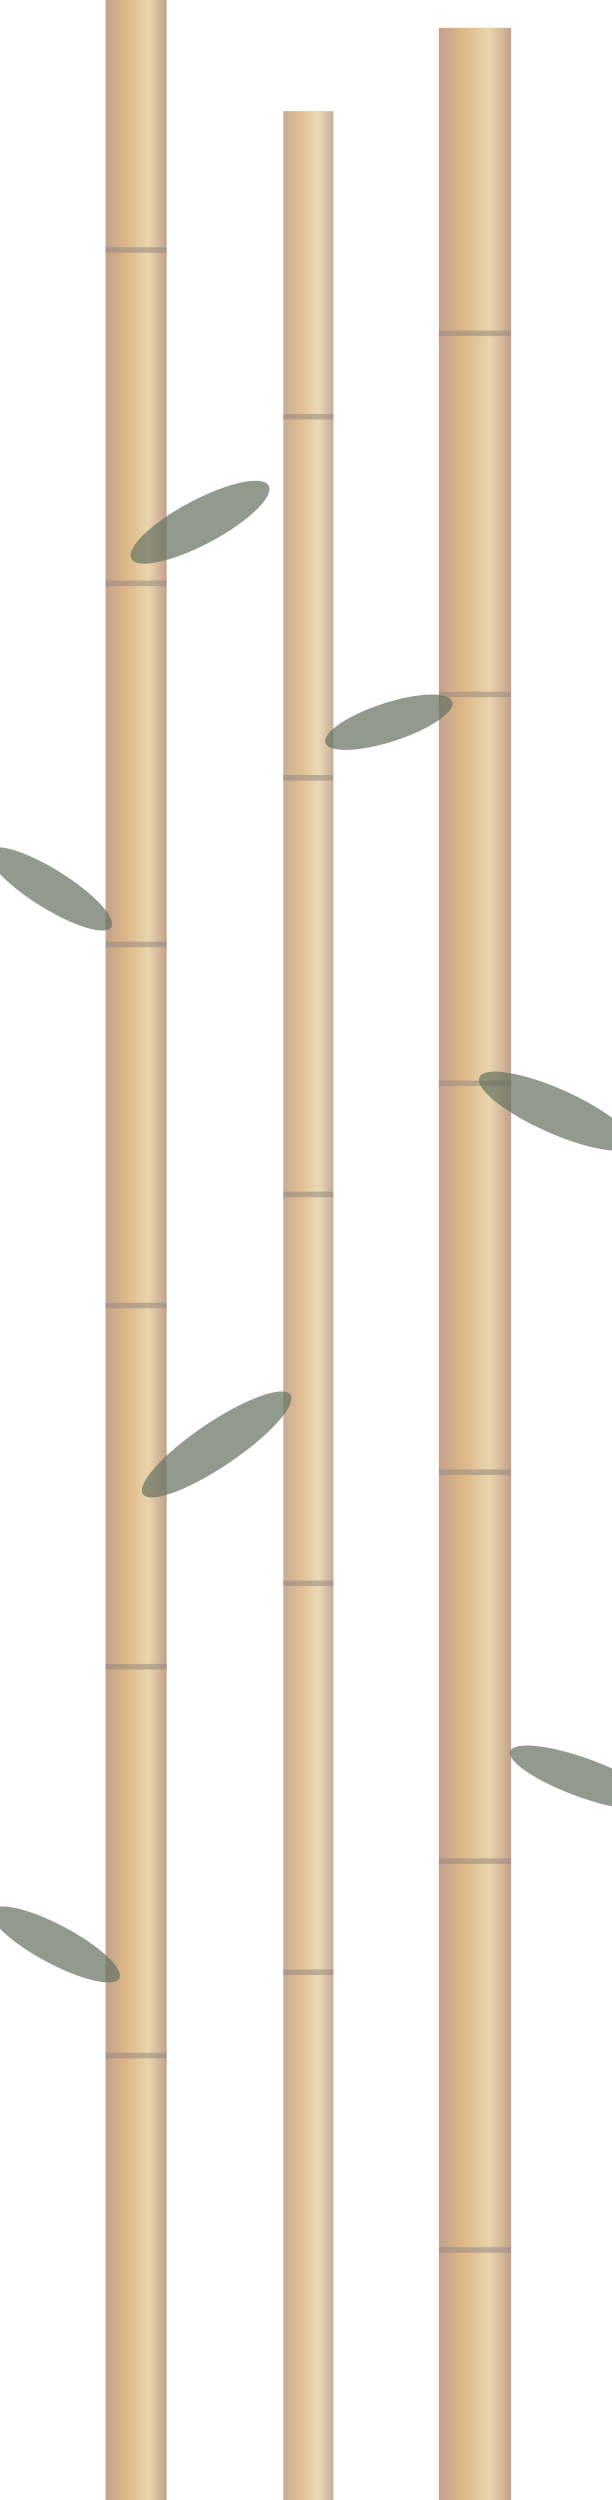
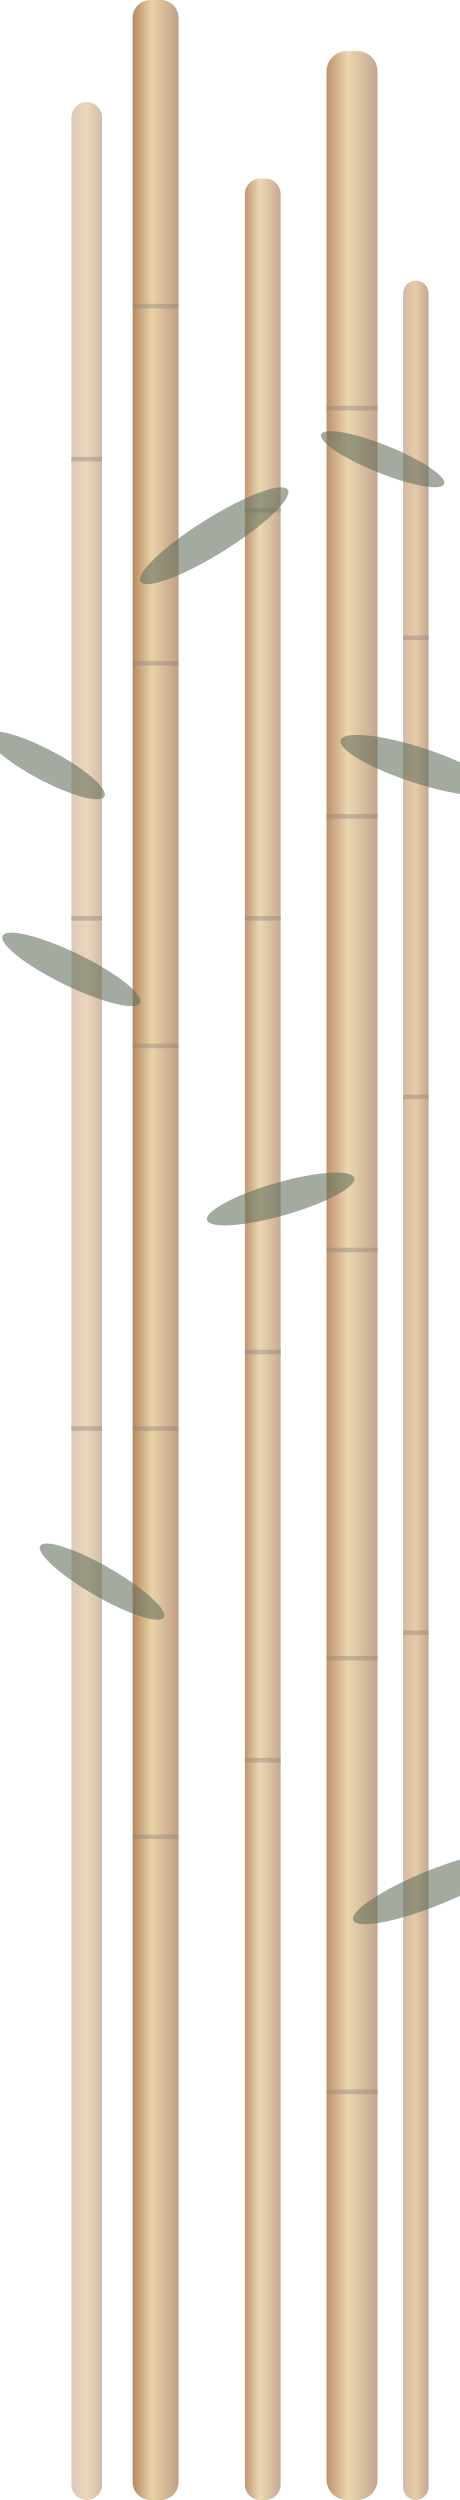
- <svg xmlns="http://www.w3.org/2000/svg" width="220" height="900" viewBox="0 0 220 900" fill="none">
+ <svg xmlns="http://www.w3.org/2000/svg" width="180" height="980" viewBox="0 0 180 980" fill="none">
  <defs>
-     <linearGradient id="culm" x1="0" y1="0" x2="1" y2="0">
-       <stop offset="0%" stop-color="#C09E85" />
-       <stop offset="35%" stop-color="#DCB482" />
-       <stop offset="70%" stop-color="#E8D3A8" />
+     <linearGradient id="culmA" x1="0" y1="0" x2="1" y2="0">
+       <stop offset="0%" stop-color="#B88962" />
+       <stop offset="42%" stop-color="#E8D3A8" />
      <stop offset="100%" stop-color="#C09E85" />
    </linearGradient>
+     <linearGradient id="culmB" x1="0" y1="0" x2="1" y2="0">
+       <stop offset="0%" stop-color="#C09E85" />
+       <stop offset="50%" stop-color="#DCB482" />
+       <stop offset="100%" stop-color="#A98468" />
+     </linearGradient>
  </defs>
-   <g opacity="0.95">
-     <rect x="38" y="0" width="22" height="900" fill="url(#culm)" />
-     <rect x="102" y="40" width="18" height="860" fill="url(#culm)" opacity="0.9" />
-     <rect x="158" y="10" width="26" height="890" fill="url(#culm)" />
-     <g stroke="#8F837A" stroke-width="2" opacity="0.55">
-       <line x1="38" y1="90" x2="60" y2="90" />
-       <line x1="38" y1="210" x2="60" y2="210" />
-       <line x1="38" y1="340" x2="60" y2="340" />
-       <line x1="38" y1="470" x2="60" y2="470" />
-       <line x1="38" y1="600" x2="60" y2="600" />
-       <line x1="38" y1="740" x2="60" y2="740" />
-       <line x1="102" y1="150" x2="120" y2="150" />
-       <line x1="102" y1="280" x2="120" y2="280" />
-       <line x1="102" y1="430" x2="120" y2="430" />
-       <line x1="102" y1="570" x2="120" y2="570" />
-       <line x1="102" y1="710" x2="120" y2="710" />
-       <line x1="158" y1="120" x2="184" y2="120" />
-       <line x1="158" y1="250" x2="184" y2="250" />
-       <line x1="158" y1="390" x2="184" y2="390" />
-       <line x1="158" y1="530" x2="184" y2="530" />
-       <line x1="158" y1="670" x2="184" y2="670" />
-       <line x1="158" y1="810" x2="184" y2="810" />
-     </g>
-     <g fill="#606C5A" opacity="0.72">
-       <ellipse cx="72" cy="188" rx="28" ry="8" transform="rotate(-28 72 188)" />
-       <ellipse cx="18" cy="320" rx="26" ry="7" transform="rotate(32 18 320)" />
-       <ellipse cx="140" cy="260" rx="24" ry="7" transform="rotate(-18 140 260)" />
-       <ellipse cx="200" cy="400" rx="30" ry="8" transform="rotate(24 200 400)" />
-       <ellipse cx="78" cy="520" rx="32" ry="8" transform="rotate(-34 78 520)" />
-       <ellipse cx="210" cy="640" rx="28" ry="7" transform="rotate(20 210 640)" />
-       <ellipse cx="20" cy="700" rx="26" ry="7" transform="rotate(28 20 700)" />
-     </g>
+   <rect x="28" y="40" width="12" height="940" rx="6" fill="url(#culmB)" opacity="0.55" />
+   <rect x="52" y="0" width="18" height="980" rx="7" fill="url(#culmA)" />
+   <rect x="96" y="70" width="14" height="910" rx="6" fill="url(#culmA)" opacity="0.88" />
+   <rect x="128" y="20" width="20" height="960" rx="8" fill="url(#culmA)" opacity="0.92" />
+   <rect x="158" y="110" width="10" height="870" rx="5" fill="url(#culmB)" opacity="0.7" />
+   <g stroke="#8F837A" stroke-width="1.8" opacity="0.42">
+     <line x1="28" y1="180" x2="40" y2="180" />
+     <line x1="28" y1="360" x2="40" y2="360" />
+     <line x1="28" y1="560" x2="40" y2="560" />
+     <line x1="52" y1="120" x2="70" y2="120" />
+     <line x1="52" y1="260" x2="70" y2="260" />
+     <line x1="52" y1="410" x2="70" y2="410" />
+     <line x1="52" y1="560" x2="70" y2="560" />
+     <line x1="52" y1="720" x2="70" y2="720" />
+     <line x1="96" y1="200" x2="110" y2="200" />
+     <line x1="96" y1="360" x2="110" y2="360" />
+     <line x1="96" y1="530" x2="110" y2="530" />
+     <line x1="96" y1="690" x2="110" y2="690" />
+     <line x1="128" y1="160" x2="148" y2="160" />
+     <line x1="128" y1="320" x2="148" y2="320" />
+     <line x1="128" y1="490" x2="148" y2="490" />
+     <line x1="128" y1="650" x2="148" y2="650" />
+     <line x1="128" y1="820" x2="148" y2="820" />
+     <line x1="158" y1="250" x2="168" y2="250" />
+     <line x1="158" y1="430" x2="168" y2="430" />
+     <line x1="158" y1="640" x2="168" y2="640" />
+   </g>
+   <g fill="#606C5A" opacity="0.58">
+     <ellipse cx="84" cy="210" rx="34" ry="7" transform="rotate(-32 84 210)" />
+     <ellipse cx="18" cy="300" rx="26" ry="6" transform="rotate(28 18 300)" />
+     <ellipse cx="28" cy="380" rx="30" ry="6.5" transform="rotate(26 28 380)" />
+     <ellipse cx="164" cy="300" rx="32" ry="7" transform="rotate(18 164 300)" />
+     <ellipse cx="40" cy="620" rx="28" ry="6" transform="rotate(30 40 620)" />
+     <ellipse cx="170" cy="740" rx="34" ry="7" transform="rotate(-22 170 740)" />
+     <ellipse cx="110" cy="470" rx="30" ry="6.5" transform="rotate(-16 110 470)" />
+     <ellipse cx="150" cy="180" rx="26" ry="5.5" transform="rotate(22 150 180)" />
  </g>
</svg>
